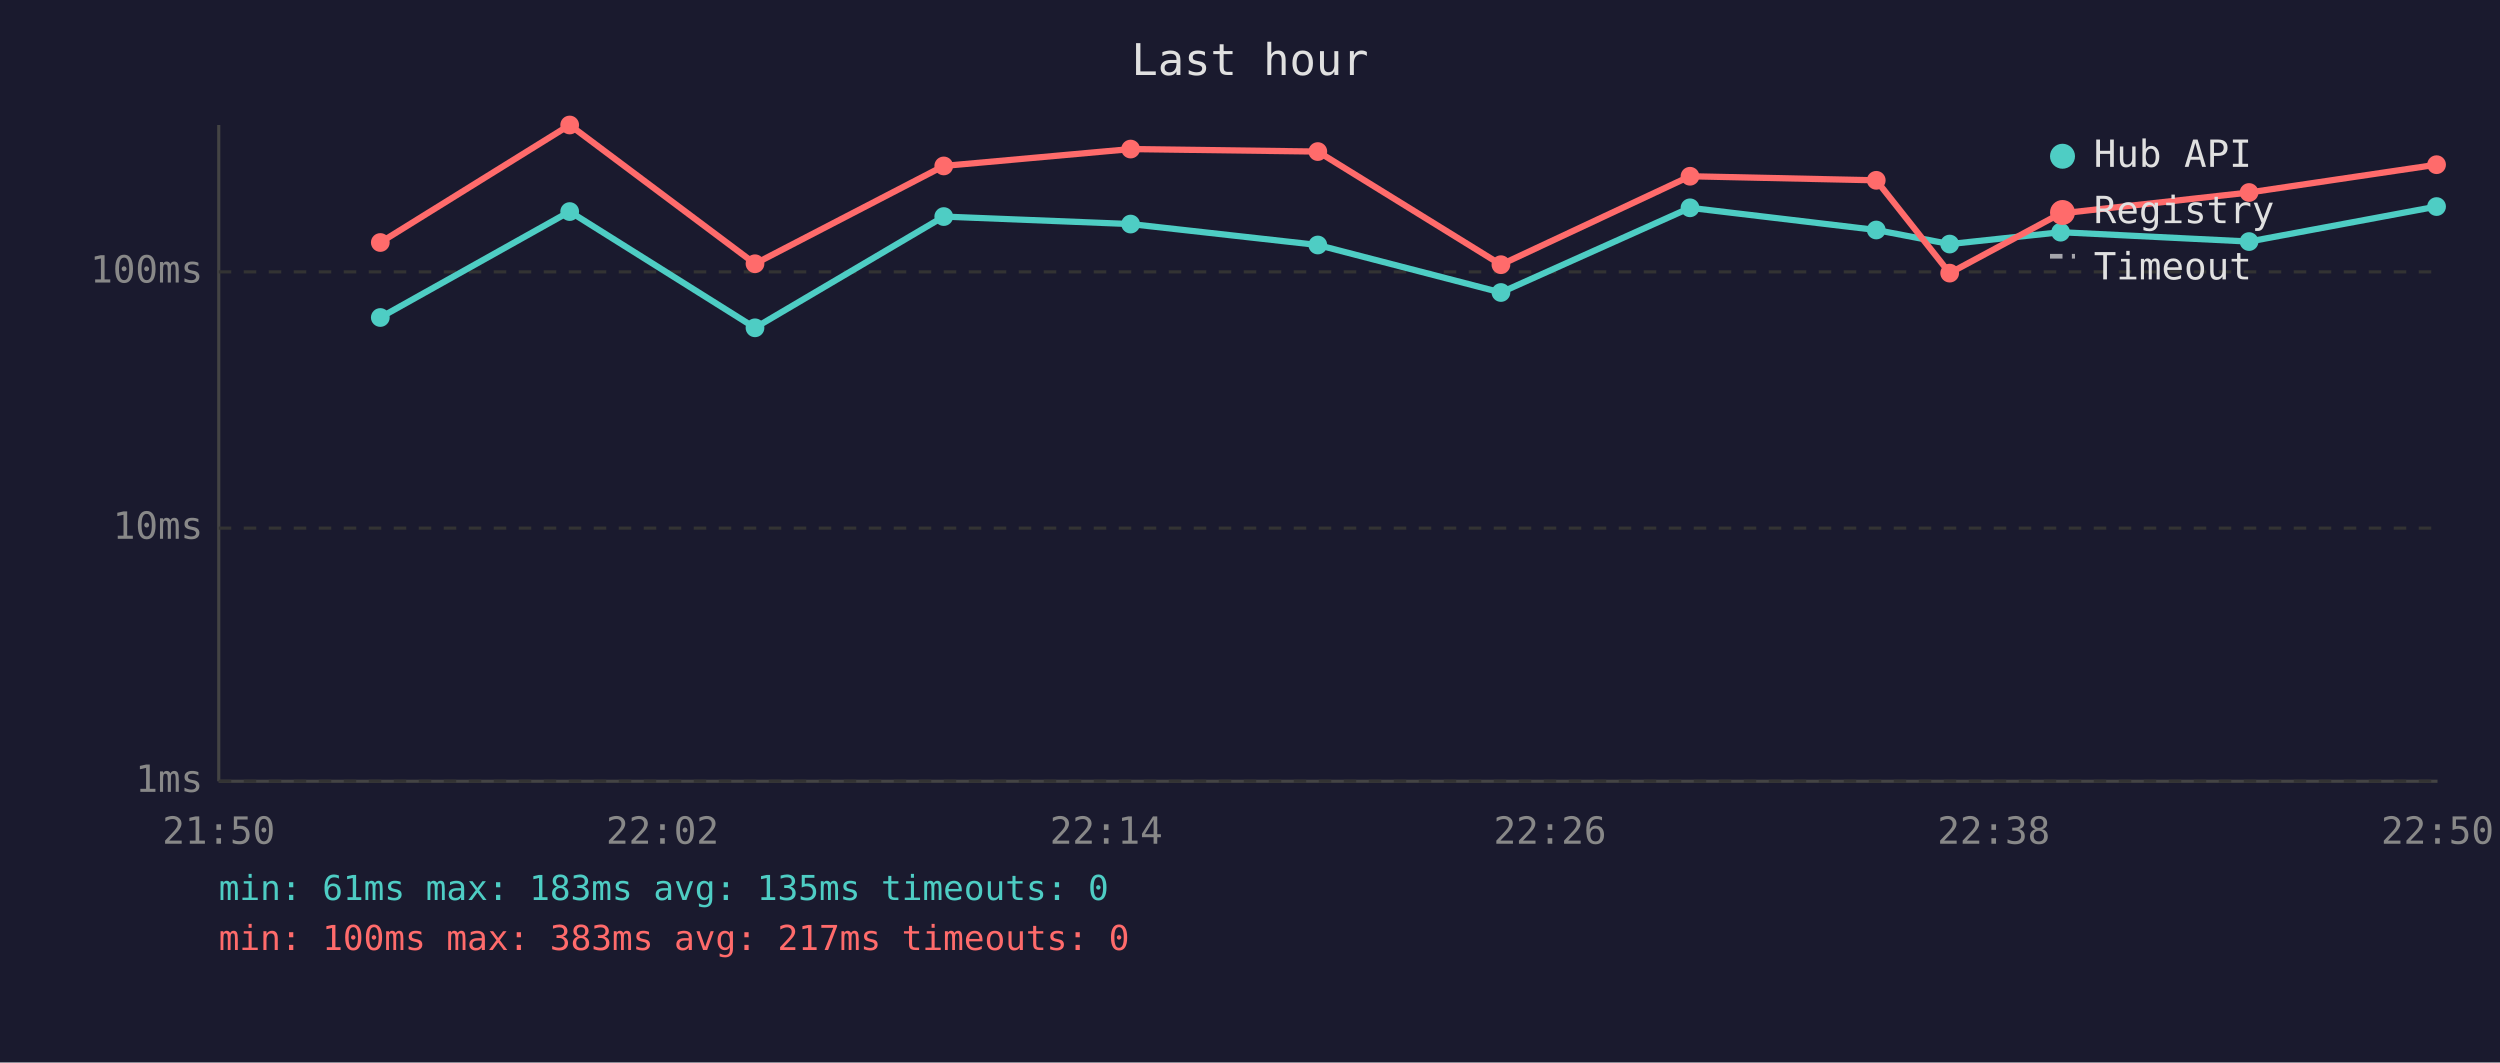
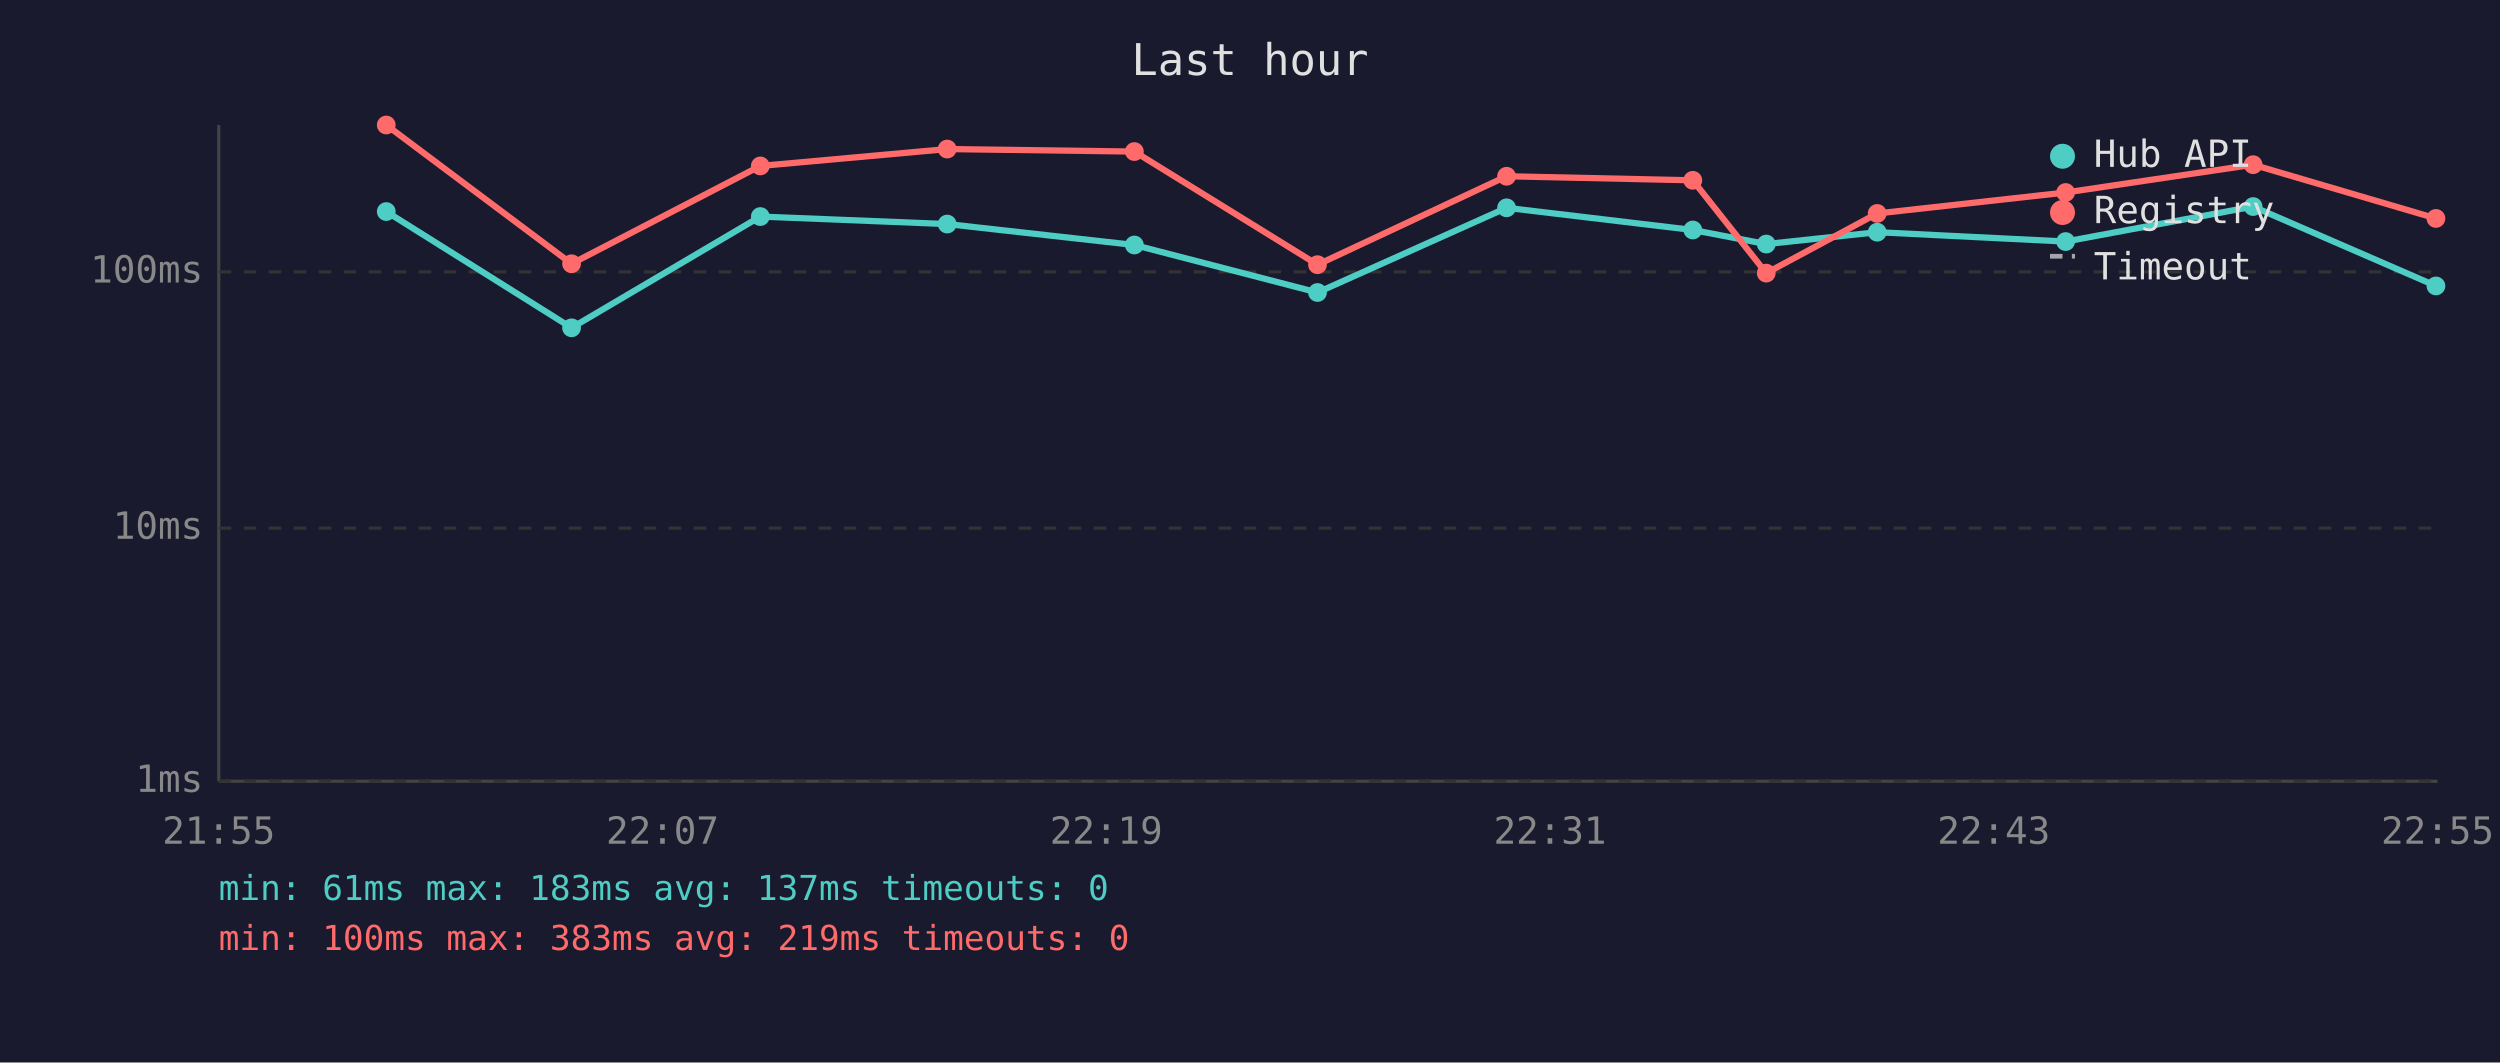
<svg xmlns="http://www.w3.org/2000/svg" viewBox="0 0 800 340" font-family="monospace" font-size="12">
  <rect width="800" height="340" fill="#1a1a2e" />
  <text x="400" y="24" fill="#e0e0e0" font-size="14" text-anchor="middle">Last hour</text>
  <line x1="70" y1="40" x2="70" y2="250" stroke="#444" stroke-width="1" />
  <line x1="70" y1="250" x2="780" y2="250" stroke="#444" stroke-width="1" />
  <line x1="70" y1="250" x2="780" y2="250" stroke="#333" stroke-width="1" stroke-dasharray="4" />
  <text x="65" y="250" fill="#888" text-anchor="end" dominant-baseline="middle">1ms</text>
  <line x1="70" y1="169" x2="780" y2="169" stroke="#333" stroke-width="1" stroke-dasharray="4" />
  <text x="65" y="169" fill="#888" text-anchor="end" dominant-baseline="middle">10ms</text>
  <line x1="70" y1="87" x2="780" y2="87" stroke="#333" stroke-width="1" stroke-dasharray="4" />
  <text x="65" y="87" fill="#888" text-anchor="end" dominant-baseline="middle">100ms</text>
-   <text x="70" y="270" fill="#888" text-anchor="middle">21:50</text>
-   <text x="212" y="270" fill="#888" text-anchor="middle">22:02</text>
-   <text x="354" y="270" fill="#888" text-anchor="middle">22:14</text>
-   <text x="496" y="270" fill="#888" text-anchor="middle">22:26</text>
-   <text x="638" y="270" fill="#888" text-anchor="middle">22:38</text>
-   <text x="780" y="270" fill="#888" text-anchor="middle">22:50</text>
-   <polyline points="121.7,101.6 182.3,67.7 241.6,104.9 302.0,69.3 361.8,71.7 421.7,78.4 480.3,93.6 540.8,66.5 600.4,73.6 623.9,78.1 659.4,74.3 719.7,77.3 779.7,66.1" fill="none" stroke="#4ecdc4" stroke-width="2" opacity="1" />
-   <circle cx="121.7" cy="101.6" r="3" fill="#4ecdc4" />
-   <circle cx="182.3" cy="67.7" r="3" fill="#4ecdc4" />
-   <circle cx="241.6" cy="104.9" r="3" fill="#4ecdc4" />
-   <circle cx="302.0" cy="69.3" r="3" fill="#4ecdc4" />
-   <circle cx="361.8" cy="71.7" r="3" fill="#4ecdc4" />
-   <circle cx="421.7" cy="78.4" r="3" fill="#4ecdc4" />
-   <circle cx="480.3" cy="93.6" r="3" fill="#4ecdc4" />
-   <circle cx="540.8" cy="66.5" r="3" fill="#4ecdc4" />
-   <circle cx="600.4" cy="73.6" r="3" fill="#4ecdc4" />
-   <circle cx="623.9" cy="78.1" r="3" fill="#4ecdc4" />
-   <circle cx="659.4" cy="74.3" r="3" fill="#4ecdc4" />
-   <circle cx="719.7" cy="77.3" r="3" fill="#4ecdc4" />
-   <circle cx="779.7" cy="66.1" r="3" fill="#4ecdc4" />
-   <polyline points="121.7,77.6 182.3,40.0 241.6,84.4 302.0,53.1 361.8,47.7 421.7,48.5 480.3,84.7 540.8,56.4 600.4,57.7 623.9,87.4 659.4,68.3 719.7,61.6 779.7,52.7" fill="none" stroke="#ff6b6b" stroke-width="2" opacity="1" />
-   <circle cx="121.7" cy="77.6" r="3" fill="#ff6b6b" />
-   <circle cx="182.3" cy="40.0" r="3" fill="#ff6b6b" />
-   <circle cx="241.6" cy="84.4" r="3" fill="#ff6b6b" />
-   <circle cx="302.0" cy="53.1" r="3" fill="#ff6b6b" />
-   <circle cx="361.8" cy="47.7" r="3" fill="#ff6b6b" />
-   <circle cx="421.7" cy="48.5" r="3" fill="#ff6b6b" />
-   <circle cx="480.3" cy="84.7" r="3" fill="#ff6b6b" />
-   <circle cx="540.8" cy="56.4" r="3" fill="#ff6b6b" />
-   <circle cx="600.4" cy="57.7" r="3" fill="#ff6b6b" />
-   <circle cx="623.9" cy="87.4" r="3" fill="#ff6b6b" />
-   <circle cx="659.4" cy="68.3" r="3" fill="#ff6b6b" />
-   <circle cx="719.7" cy="61.6" r="3" fill="#ff6b6b" />
-   <circle cx="779.7" cy="52.7" r="3" fill="#ff6b6b" />
+   <text x="70" y="270" fill="#888" text-anchor="middle">21:55</text>
+   <text x="212" y="270" fill="#888" text-anchor="middle">22:07</text>
+   <text x="354" y="270" fill="#888" text-anchor="middle">22:19</text>
+   <text x="496" y="270" fill="#888" text-anchor="middle">22:31</text>
+   <text x="638" y="270" fill="#888" text-anchor="middle">22:43</text>
+   <text x="780" y="270" fill="#888" text-anchor="middle">22:55</text>
+   <polyline points="123.6,67.7 182.9,104.9 243.3,69.3 303.1,71.7 363.0,78.4 421.6,93.6 482.1,66.5 541.7,73.6 565.2,78.1 600.7,74.3 661.0,77.3 721.0,66.1 779.5,91.5" fill="none" stroke="#4ecdc4" stroke-width="2" opacity="1" />
+   <circle cx="123.6" cy="67.7" r="3" fill="#4ecdc4" />
+   <circle cx="182.9" cy="104.9" r="3" fill="#4ecdc4" />
+   <circle cx="243.3" cy="69.3" r="3" fill="#4ecdc4" />
+   <circle cx="303.1" cy="71.7" r="3" fill="#4ecdc4" />
+   <circle cx="363.0" cy="78.4" r="3" fill="#4ecdc4" />
+   <circle cx="421.6" cy="93.6" r="3" fill="#4ecdc4" />
+   <circle cx="482.1" cy="66.5" r="3" fill="#4ecdc4" />
+   <circle cx="541.7" cy="73.6" r="3" fill="#4ecdc4" />
+   <circle cx="565.2" cy="78.1" r="3" fill="#4ecdc4" />
+   <circle cx="600.7" cy="74.3" r="3" fill="#4ecdc4" />
+   <circle cx="661.0" cy="77.3" r="3" fill="#4ecdc4" />
+   <circle cx="721.0" cy="66.1" r="3" fill="#4ecdc4" />
+   <circle cx="779.5" cy="91.5" r="3" fill="#4ecdc4" />
+   <polyline points="123.6,40.0 182.9,84.4 243.3,53.1 303.1,47.7 363.0,48.5 421.6,84.7 482.1,56.4 541.7,57.7 565.2,87.4 600.7,68.3 661.0,61.6 721.0,52.7 779.5,69.9" fill="none" stroke="#ff6b6b" stroke-width="2" opacity="1" />
+   <circle cx="123.6" cy="40.0" r="3" fill="#ff6b6b" />
+   <circle cx="182.9" cy="84.4" r="3" fill="#ff6b6b" />
+   <circle cx="243.3" cy="53.1" r="3" fill="#ff6b6b" />
+   <circle cx="303.1" cy="47.7" r="3" fill="#ff6b6b" />
+   <circle cx="363.0" cy="48.5" r="3" fill="#ff6b6b" />
+   <circle cx="421.6" cy="84.7" r="3" fill="#ff6b6b" />
+   <circle cx="482.1" cy="56.4" r="3" fill="#ff6b6b" />
+   <circle cx="541.7" cy="57.7" r="3" fill="#ff6b6b" />
+   <circle cx="565.2" cy="87.4" r="3" fill="#ff6b6b" />
+   <circle cx="600.7" cy="68.3" r="3" fill="#ff6b6b" />
+   <circle cx="661.0" cy="61.6" r="3" fill="#ff6b6b" />
+   <circle cx="721.0" cy="52.7" r="3" fill="#ff6b6b" />
+   <circle cx="779.5" cy="69.9" r="3" fill="#ff6b6b" />
  <circle cx="660" cy="50" r="4" fill="#4ecdc4" />
  <text x="670" y="50" fill="#e0e0e0" dominant-baseline="middle">Hub API</text>
  <circle cx="660" cy="68" r="4" fill="#ff6b6b" />
  <text x="670" y="68" fill="#e0e0e0" dominant-baseline="middle">Registry</text>
  <line x1="656" y1="82" x2="664" y2="82" stroke="#e0e0e0" stroke-width="1.5" stroke-dasharray="4,3" opacity="0.7" />
  <text x="670" y="86" fill="#e0e0e0" dominant-baseline="middle">Timeout</text>
-   <text x="70" y="288" fill="#4ecdc4" font-size="11">min: 61ms  max: 183ms  avg: 135ms  timeouts: 0</text>
-   <text x="70" y="304" fill="#ff6b6b" font-size="11">min: 100ms  max: 383ms  avg: 217ms  timeouts: 0</text>
+   <text x="70" y="288" fill="#4ecdc4" font-size="11">min: 61ms  max: 183ms  avg: 137ms  timeouts: 0</text>
+   <text x="70" y="304" fill="#ff6b6b" font-size="11">min: 100ms  max: 383ms  avg: 219ms  timeouts: 0</text>
</svg>
